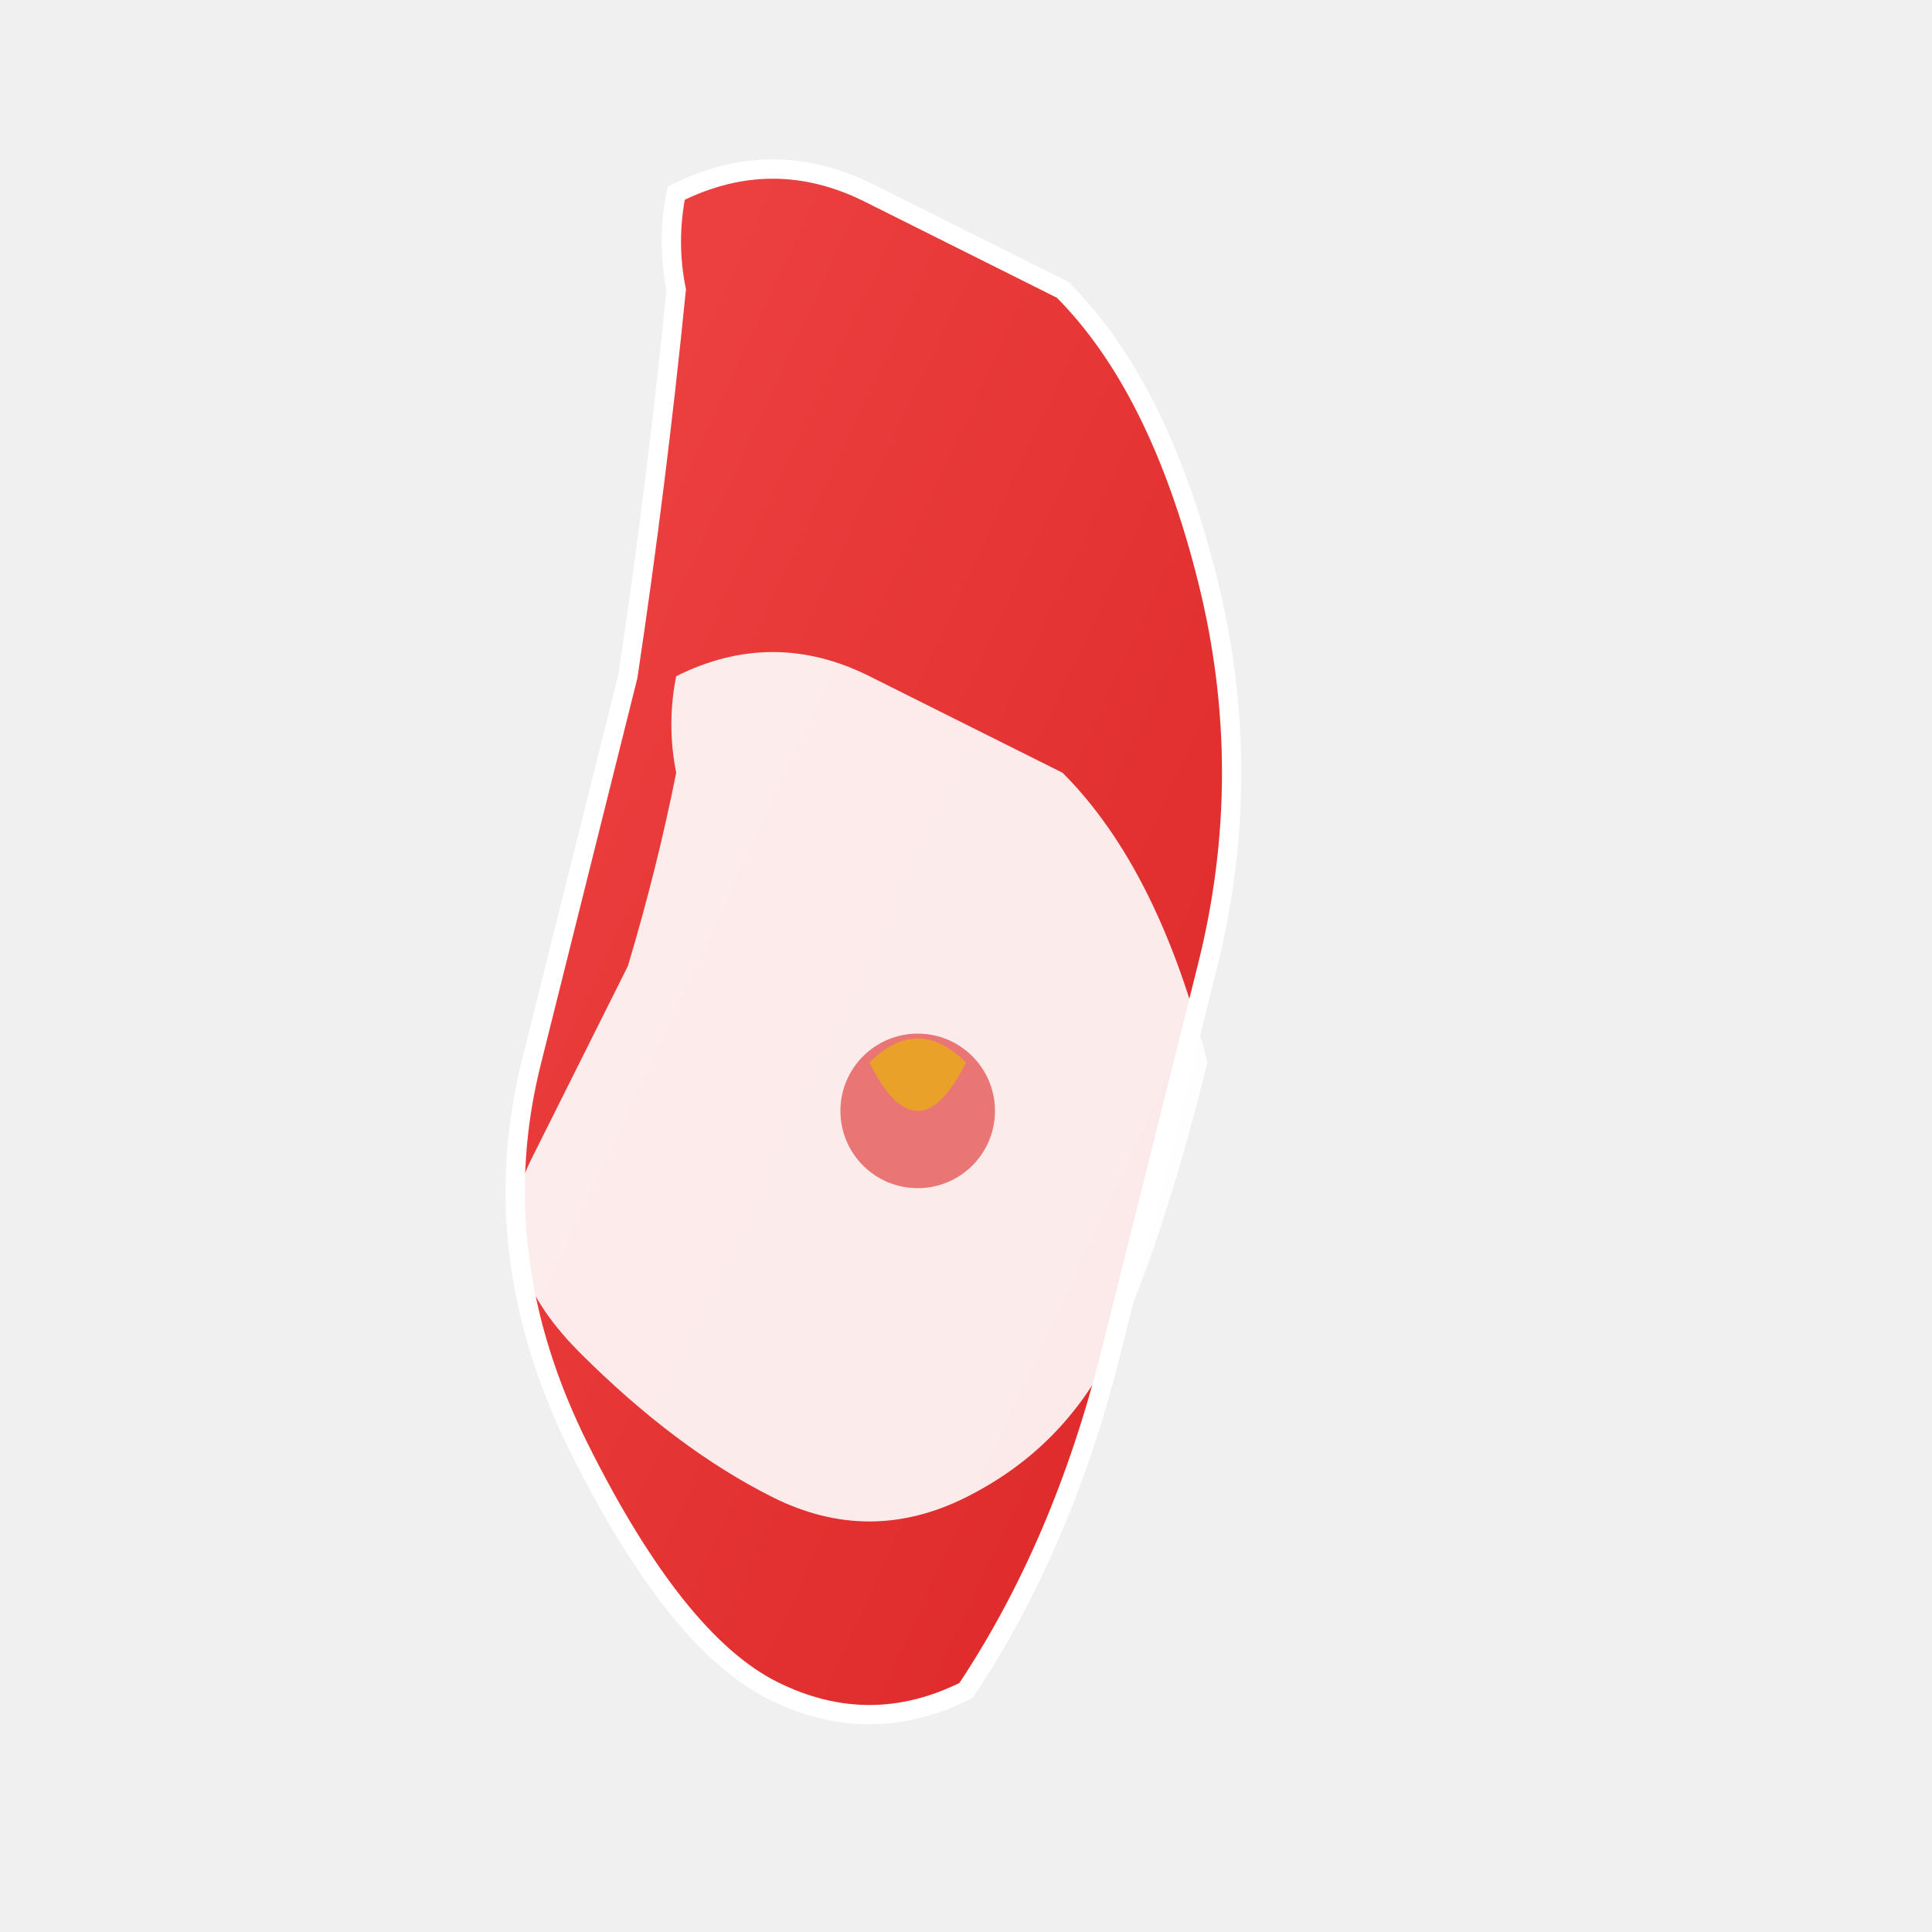
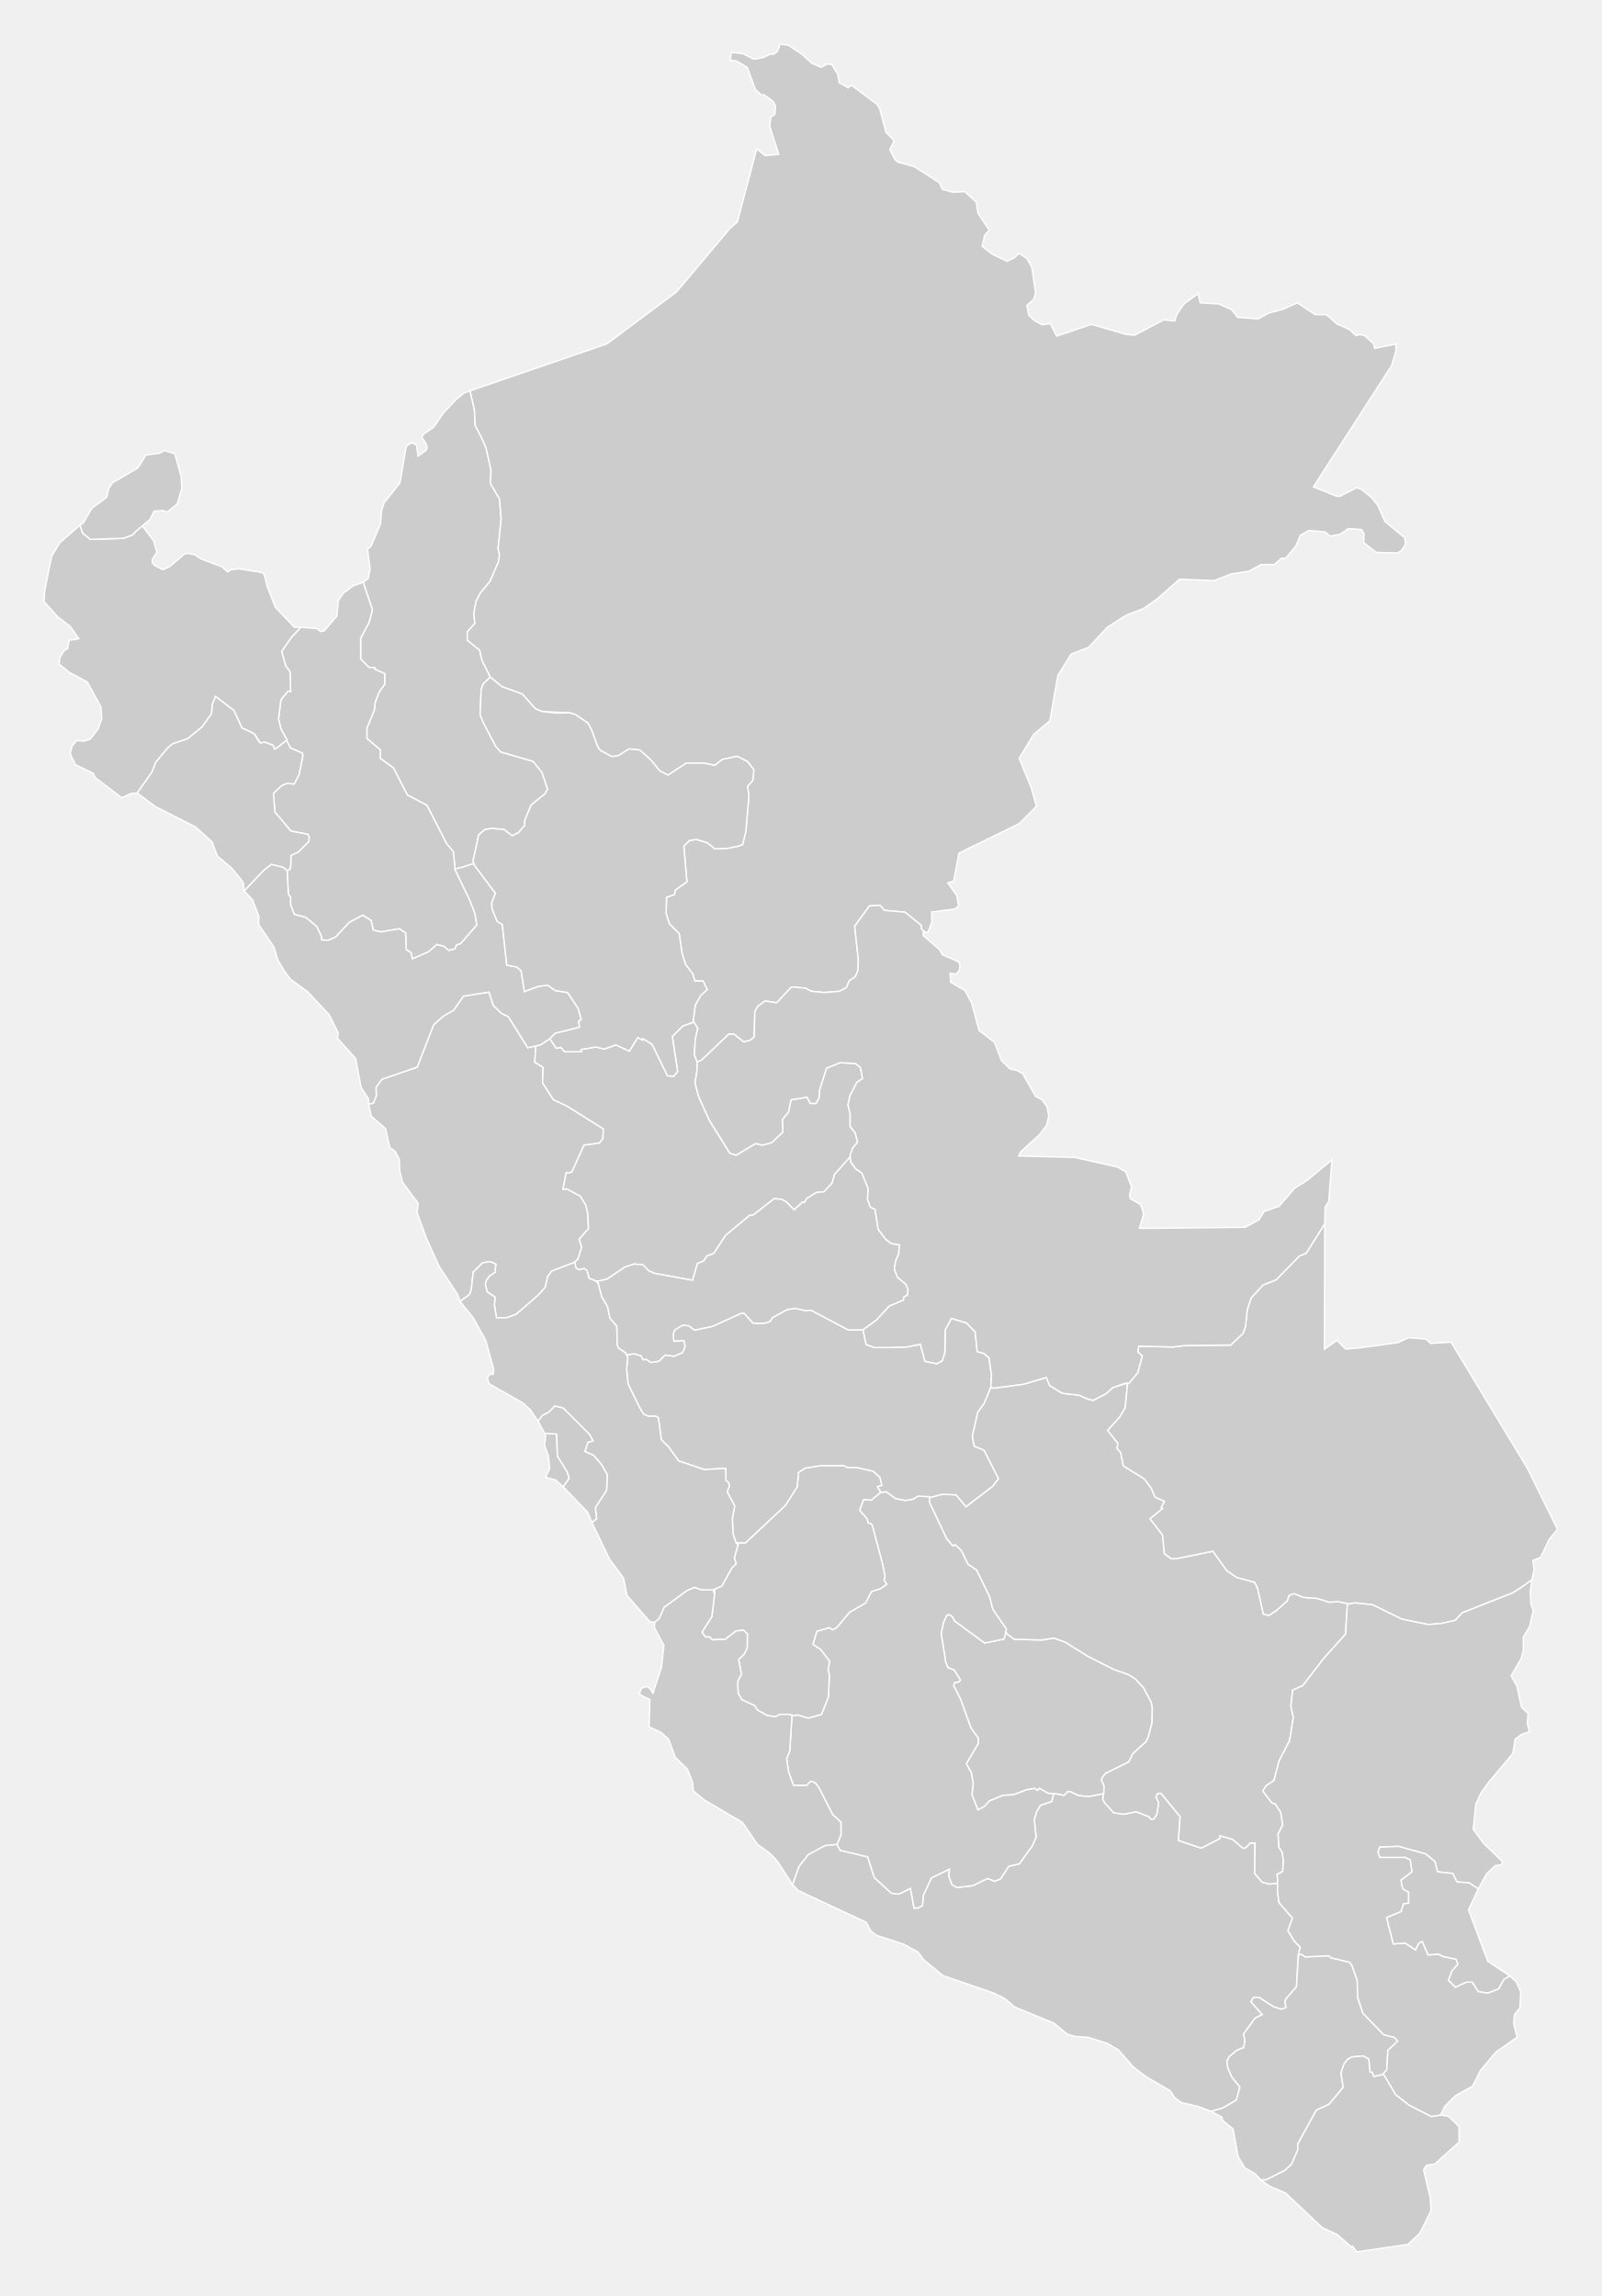
- <svg xmlns="http://www.w3.org/2000/svg" width="200" height="200" viewBox="0 0 200 200">
+ <svg xmlns="http://www.w3.org/2000/svg" xmlns:ns1="http://amcharts.com/ammap" version="1.1" viewBox="-15.84 -15.84 574.45 823.68">
  <defs>
-     <linearGradient id="peruRed" x1="0%" y1="0%" x2="100%" y2="100%">
-       <stop offset="0%" style="stop-color:#EF4444;stop-opacity:1" />
-       <stop offset="100%" style="stop-color:#DC2626;stop-opacity:1" />
-     </linearGradient>
+     <style type="text/css">
+ 			.land
+ 			{
+ 				fill: #CCCCCC;
+ 				fill-opacity: 1;
+ 				stroke:white;
+ 				stroke-opacity: 1;
+ 				stroke-width:0.5;
+ 			}
+ 		</style>
+     <ns1:ammap projection="mercator" leftLongitude="-81.39" topLatitude="-0.036" rightLongitude="-68.672" bottomLatitude="-18.389" />
  </defs>
-   <path d="M70 20 Q80 15 90 20 Q100 25 110 30 Q120 40 125 60 Q130 80 125 100 Q120 120 115 140 Q110 160 100 175 Q90 180 80 175 Q70 170 60 150 Q50 130 55 110 Q60 90 65 70 Q68 50 70 30 Q69 25 70 20 Z" fill="url(#peruRed)" stroke="#FFFFFF" stroke-width="2" />
-   <path d="M70 70 Q80 65 90 70 Q100 75 110 80 Q120 90 125 110 Q120 130 115 140 Q110 150 100 155 Q90 160 80 155 Q70 150 60 140 Q50 130 55 120 Q60 110 65 100 Q68 90 70 80 Q69 75 70 70 Z" fill="#FFFFFF" opacity="0.9" />
-   <circle cx="95" cy="115" r="8" fill="#DC2626" opacity="0.6" />
-   <path d="M90 110 Q95 105 100 110 Q95 120 90 110" fill="#EAB308" opacity="0.7" />
+   <g>
+     <path id="PE-AMA" title="Amazonas" class="land" d="M154.14,293.95L149.99,295.28L149.99,295.28L147.39,295.88L147.39,295.88L146.72,289.62L144.27,286.73L137.28,273.05L130.27,269.38L125.28,259.67L120.48,256.19L120.64,253.23L115.76,249.1L115.76,245.35L118.39,238.97L118.76,235.97L120.26,232.22L122.14,229.6L122.14,225.85L118.62,224.25L118.53,223.7L116.51,223.6L113.51,220.59L113.51,213.09L116.51,207.47L117.75,202.91L114.4,193.05L114.4,193.05L116.2,191.77L116.91,188.32L115.98,181.23L117.28,180.02L120.61,172.24L121.04,167.27L121.97,164.47L127.62,157.39L129.89,144.17L131.8,143.02L133.51,143.73L134.13,147.78L136.93,145.75L137.39,144.89L136.93,143.24L135.46,141.01L136.11,139.89L139.7,137.42L143.2,132.33L147.85,127.39L150.66,125.1L152.77,124.35L152.77,124.35L154.33,131.17L154.62,136.79L156.7,140.8L156.7,140.8L158.48,144.77L160.3,152.95L160.3,152.95L160.03,157.5L163.33,163.15L163.92,170.36L162.82,180.89L163.33,183.25L162.98,185.67L162.98,185.67L159.95,192.66L159.95,192.66L156.44,196.91L154.92,199.92L154.09,204.46L154.52,207.75L151.77,210.84L151.77,213.84L156.18,217.36L157.04,220.99L160.03,227.09L160.03,227.09L157.47,229.51L156.74,231.61L156.35,240.57L157.57,243.47L162,251.94L163.77,253.92L175.38,257.29L178.54,261.2L180.56,267.19L179.64,268.93L174.68,272.95L172.4,278.38L172.4,280.23L170.15,282.86L167.9,283.98L164.89,281.73L160.39,281.36L158.14,281.73L155.87,283.65L153.83,293.04L153.83,293.04z" />
+     <path id="PE-ANC" title="Ancash" class="land" d="M116.33,380.21L118.05,379.91L119.12,377.35L119.02,374.23L121.18,371.31L133.81,366.99L139.69,351.77L143.1,348.75L146.92,346.5L150.35,341.52L159.56,340.05L161.07,344.82L164.1,347.75L166.49,348.87L173.46,360.01L173.46,360.01L176.35,359.37L176.35,359.37L175.99,365.22L178.94,367.04L178.79,372.6L182.64,378.67L187.43,380.89L200.61,389.16L200.39,392.73L199.05,394.3L193.65,394.96L189.27,404.66L187.2,405.02L186.09,410.83L187.44,410.62L192.34,413.29L194.35,416.64L195.02,419.77L195.25,424.91L191.9,428.71L192.79,431.61L191.45,435.86L190.28,437L190.28,437L182,440.18L180.57,442.22L179.73,445.99L177.02,448.98L169.29,455.66L165.93,456.89L162.23,456.92L161.49,452.39L161.73,449.52L158.84,447.57L158.22,444.85L158.6,443.45L159.72,441.89L161.73,440.55L161.96,437.64L159.95,436.75L157.26,437.2L153.9,440.51L153.21,446.81L152.46,448.67L149.17,451.04L149.17,451.04L148.27,448.51L141.7,438.51L137.13,428.45L133.75,419.15L134.16,415.86L128.54,408.25L127.53,404.15L127.37,400.02L125.9,397.23L123.95,395.82L122.45,389.05L117.36,384.63z" />
+     <path id="PE-APU" title="Apurímac" class="land" d="M380.04,627.64L374.61,628.7L370.88,628.3L368,626.9L367.06,626.99L365.83,628.27L363.38,627.78L363.38,627.78L360.04,627.49L360.04,627.49L356.95,625.71L356.29,626.49L355.33,625.77L352.43,626.22L347.74,628L343.94,628.23L339.02,630.24L337.24,632.25L334.92,633.47L332.77,628L333.21,623.98L332.54,620.18L330.76,616.83L335,609.68L335,607.65L332.43,604.11L328.62,593.61L326.19,588.82L326.55,587.78L328.07,587.55L328.64,586.87L326.38,583.28L324.18,582.43L323.42,580.8L321.72,570.15L322.57,566.2L323.69,563.69L324.53,563.38L325.67,564.03L326.56,565.67L337.34,573.56L344.27,572.15L344.97,569.66L344.97,569.66L345.64,570.51L345.64,570.51L347.96,572.23L357.77,572.5L362.17,571.79L366.33,573.32L374.42,578.38L383.69,583.07L388.93,584.9L391.43,586.5L394.35,589.63L397.04,594.76L397.47,596.73L397.37,602.31L395.91,607.66L395.19,609.01L390.44,613.33L389.07,616.23L380.83,620.29L379.63,621.66L379.22,622.73L380.19,624.89z" />
+     <path id="PE-ARE" title="Arequipa" class="land" d="M449.87,685.44L449.18,696.92L445.55,701.08L445.04,702.11L445.41,704.34L443.81,704.97L440.91,704.08L435.77,700.73L433.76,700.73L432.86,702.29L436.92,706.9L434.38,708.11L430.26,713.74L430.67,716.38L430.26,718.71L427.77,719.72L425.01,722.02L424.23,723.67L424.62,726.23L426.05,729.34L428.88,732.87L427.66,737.5L422.83,740.37L418.55,741.63L418.55,741.63L414.21,739.92L407.82,738.43L405.53,736.73L403.95,734.25L395.39,729.28L390.85,725.86L385.22,719.49L381.23,717.19L374.54,715.05L369.6,714.7L366.95,713.87L362.14,709.93L348.07,704.15L344.69,701.22L340.73,699.22L322.41,692.92L315.44,687.2L313.43,684.45L308.08,681.55L298.58,678.47L296.54,676.95L294.82,673.75L270.53,662.42L268.41,660.27L268.41,660.27L270.74,653.7L274.09,649.45L280.05,646.25L284.4,645.81L284.4,645.81L285.48,647.92L295.38,650.32L297.76,657.73L303.89,663.32L306.54,663.66L310.72,661.6L312.03,668.66L313.48,668.63L315.03,667.75L315.34,664.09L318.24,657.83L324.72,654.7L324.5,657.16L325.62,660.29L327.42,661.3L333.17,660.61L338.36,658.04L341.02,659.07L343.04,658.17L345.95,653.7L349.75,652.8L354.44,646.32L355.78,643.2L355.11,636.94L356,634.04L357.34,631.8L361.37,630.46L362.06,627.67L362.06,627.67L363.38,627.78L363.38,627.78L365.83,628.27L367.06,626.99L368,626.9L370.88,628.3L374.61,628.7L380.04,627.64L380.04,627.64L379.71,629.54L380.27,630.77L383.58,634.44L387.2,635.01L391.76,634.11L396.14,635.84L396.89,636.75L398.01,636.7L399.08,635.05L399.75,630.85L398.74,628.88L399.38,627.56L400.57,627.49L407.45,635.86L406.84,644.42L415.03,647.15L421.66,643.72L421.74,642.73L426.2,643.97L430.03,647.23L430.94,647.04L432.59,645.34L434.32,645.33L434.2,656.27L436.88,659.4L439.57,660.07L442.42,659.71L442.42,659.71L442.36,662.17L442.36,662.17L442.88,666.64L447.75,672.27L446.13,676.75L448.38,680.5L450.53,682.74z" />
+     <path id="PE-AYA" title="Ayacucho" class="land" d="M362.06,627.67L361.37,630.46L357.34,631.8L356,634.04L355.11,636.94L355.78,643.2L354.44,646.32L349.75,652.8L345.95,653.7L343.04,658.17L341.02,659.07L338.36,658.04L333.17,660.61L327.42,661.3L325.62,660.29L324.5,657.16L324.72,654.7L318.24,657.83L315.34,664.09L315.03,667.75L313.48,668.63L312.03,668.66L310.72,661.6L306.54,663.66L303.89,663.32L297.76,657.73L295.38,650.32L285.48,647.92L284.4,645.81L284.4,645.81L285.79,642.36L285.78,637.86L282.83,635.15L277.92,625.55L276.58,623.76L274.95,623.18L273.44,624.72L268.75,624.65L266.97,619.74L266.3,615.04L267.41,612.36L268.24,599.5L268.24,599.5L268.54,599.6L268.54,599.6L270.32,599.4L274.12,600.52L278.81,599.18L281.27,592.92L281.63,585.13L281.16,583.21L281.69,580.12L278.49,575.92L275.74,574.11L277.13,569.37L281.56,568.06L282.79,568.82L284.17,568.13L288.86,562.54L294.67,559.19L296.68,555.17L300.04,554.05L302.17,552.52L301.24,550.96L301.58,549.71L300.71,545.33L297.08,531.57L296.51,530.74L295.59,530.61L295.12,529.02L292.46,525.98L293.9,522.08L296.68,522.32L300.08,519.5L300.08,519.5L300.09,519.52L300.09,519.52L302.05,519.31L305.4,521.76L308.97,522.43L311.65,521.99L313.44,520.87L317.69,521.09L317.69,521.09L317.56,523.09L317.56,523.09L323.76,536.21L325.99,538.76L326.71,538.24L329.03,540.42L331.32,545.26L334.44,547.35L339.13,556.95L340.25,561.42L345.17,568.57L344.94,569.63L344.94,569.63L344.97,569.66L344.97,569.66L344.27,572.15L337.34,573.56L326.56,565.67L325.67,564.03L324.53,563.38L323.69,563.69L322.57,566.2L321.72,570.15L323.42,580.8L324.18,582.43L326.38,583.28L328.64,586.87L328.07,587.55L326.55,587.78L326.19,588.82L328.62,593.61L332.43,604.11L335,607.65L335,609.68L330.76,616.83L332.54,620.18L333.21,623.98L332.77,628L334.92,633.47L337.24,632.25L339.02,630.24L343.94,628.23L347.74,628L352.43,626.22L355.33,625.77L356.29,626.49L356.95,625.71L360.04,627.49L360.04,627.49z" />
+     <path id="PE-CAJ" title="Cajamarca" class="land" d="M114.4,193.05L117.75,202.91L116.51,207.47L113.51,213.09L113.51,220.59L116.51,223.6L118.53,223.7L118.62,224.25L122.14,225.85L122.14,229.6L120.26,232.22L118.76,235.97L118.39,238.97L115.76,245.35L115.76,249.1L120.64,253.23L120.48,256.19L125.28,259.67L130.27,269.38L137.28,273.05L144.27,286.73L146.72,289.62L147.39,295.88L147.39,295.88L147.27,295.9L147.27,295.9L152.75,307.27L154.54,311.96L155.21,315.99L149.4,322.69L147.91,323.19L147.29,324.61L145.12,325.14L143.52,323.74L140.89,322.99L137.89,325.61L132.08,328.14L131.58,325.91L129.85,324.83L129.64,318.86L127.39,317.36L120.64,318.49L118.01,317.74L117.26,314.36L114.26,312.49L109.38,315.11L104.51,320.36L101.88,321.49L99.5,321.34L99.43,320.04L97.72,316.52L93.85,313.28L89.71,312.2L88.38,308.74L88.38,306.11L87.57,304.96L87.14,296.44L87.14,296.44L88.08,296.09L88.44,294.68L88.52,291.04L91.27,289.72L94.86,286.09L95.07,284.45L94.56,283.48L88.48,282.28L82.74,275.45L82.24,268.79L85.05,266.07L87.01,265.21L89.7,265.39L91.39,262.11L92.82,255.11L92.46,254.31L88.34,252.48L86.91,249.72L86.91,249.72L87.09,249.58L87.09,249.58L84.9,245.63L84.05,242.03L84.9,235.21L87.47,232.07L88.4,232.2L88.16,225.15L86.64,223.05L85.17,217.86L88.69,212.78L92.08,209.17L92.08,209.17L97.7,209.65L99.28,210.73L100.42,210.52L105.03,205.11L105.47,199.69L107.27,196.98L110.91,194.29z" />
+     <path id="PE-CAL" title="El Callao" class="land" d="M179.43,498.31L183.85,498.64L184.08,506.46L187.65,512.27L188.32,514.5L186.16,517.57L186.16,517.57L183.52,515.12L179.85,514.13L181.33,511.06L180.83,506.44L179.42,502.48L179.89,499.62z" />
+     <path id="PE-CUS" title="Cusco" class="land" d="M360.67,481.22L365.19,483.99L371.13,484.66L374.13,485.97L374.13,485.97L376.25,486.53L380.92,484.09L380.92,484.09L383.29,481.94L388.62,480.35L388.62,480.35L387.73,489.25L385.72,492.61L381.47,497.3L385.17,501.98L384.79,503.73L386.17,505.34L387.06,510.03L394.66,514.73L397.11,518.08L398.46,521.21L401.81,522.77L400.68,525.03L401.19,525.29L396.67,529.02L401.14,534.83L401.81,541.54L404.26,543.32L406.05,543.32L419.23,540.64L424.15,547.57L427.72,550.03L434.2,551.81L435.2,553.84L437.33,563.21L439.34,563.66L442.02,561.87L445.92,558.38L446.49,556.51L448.28,555.84L451.63,557.18L456.77,557.62L461.02,558.96L464.02,558.72L467.49,559.41L467.49,559.41L467.05,565.67L467.05,565.67L466.82,570.36L459,579.07L451.41,588.9L447.83,590.47L447.16,596.28L448.06,600.3L446.72,608.57L442.92,615.94L441.13,622.86L438.23,624.88L437.11,626.66L440.41,630.99L441.54,631.28L443.52,634.24L444.26,638.81L442.58,642.08L442.89,646.84L444.07,648.7L444.49,651.87L444.23,655.53L442.22,656.62L442.44,658.6L442.44,658.6L442.42,659.71L442.42,659.71L439.57,660.07L436.88,659.4L434.2,656.27L434.32,645.33L432.59,645.34L430.94,647.04L430.03,647.23L426.2,643.97L421.74,642.73L421.66,643.72L415.03,647.15L406.84,644.42L407.45,635.86L400.57,627.49L399.38,627.56L398.74,628.88L399.75,630.85L399.08,635.05L398.01,636.7L396.89,636.75L396.14,635.84L391.76,634.11L387.2,635.01L383.58,634.44L380.27,630.77L379.71,629.54L380.04,627.64L380.04,627.64L380.19,624.89L379.22,622.73L379.63,621.66L380.83,620.29L389.07,616.23L390.44,613.33L395.19,609.01L395.91,607.66L397.37,602.31L397.47,596.73L397.04,594.76L394.35,589.63L391.43,586.5L388.93,584.9L383.69,583.07L374.42,578.38L366.33,573.32L362.17,571.79L357.77,572.5L347.96,572.23L345.64,570.51L345.64,570.51L344.94,569.63L344.94,569.63L345.17,568.57L340.25,561.42L339.13,556.95L334.44,547.35L331.32,545.26L329.03,540.42L326.71,538.24L325.99,538.76L323.76,536.21L317.56,523.09L317.56,523.09L317.67,521.4L317.67,521.4L322.15,520.2L327.07,520.42L330.64,524.67L340.25,517.29L342.26,514.61L337.08,504.44L333.55,503L332.88,499.42L334.82,490.8L337.09,487.68L339.52,481.79L339.52,481.79L340.44,482.16L351.28,480.74L359.45,478.32L359.45,478.32z" />
+     <path id="PE-HUC" title="Huánuco" class="land" d="M190.28,437L191.45,435.86L192.79,431.61L191.9,428.71L195.25,424.91L195.02,419.77L194.35,416.64L192.34,413.29L187.44,410.62L186.09,410.83L187.2,405.02L189.27,404.66L193.65,394.96L199.05,394.3L200.39,392.73L200.61,389.16L187.43,380.89L182.64,378.67L178.79,372.6L178.94,367.04L175.99,365.22L176.35,359.37L176.35,359.37L178.02,359L178.02,359L181.4,356.75L181.4,356.75L183.65,360.22L185.42,359.93L186.62,361.45L192.7,361.45L192.5,360.68L197.9,359.75L200.9,360.5L205.03,359L209.9,361.25L212.9,356.37L214.67,357.26L214.75,356.75L218.06,358.81L223.56,370.06L225.72,370.32L227.21,368.57L225.28,356L229.03,352.24L233.05,350.8L233.05,350.8L234.52,353.1L234.52,353.1L234.38,353.29L234.38,353.29L233.55,356.95L233.55,356.95L233.23,362.57L233.23,362.57L234.26,365.14L234.12,368.6L234.12,368.6L233.45,372.65L234.76,377.55L238.69,386.23L245.97,397.87L248.2,398.57L255.17,394.39L257.58,394.97L260.94,394.07L264.96,390.28L264.73,385.81L266.97,383.13L267.85,378.72L273.67,377.76L274.79,380L276.8,380L277.92,377.99L278.14,375.08L280.62,367.34L285.47,365.4L290.93,365.66L292.77,367.1L293.56,371.1L291.52,372.43L289.01,377.31L288.33,380.54L289.09,383.8L289.09,388.26L290.87,390.5L291.77,393.85L291.77,393.85L289.98,396.08L289.14,399.16L289.14,399.16L283.5,405.47L282.61,408.6L279.7,411.72L277.02,411.95L273.45,414.18L272.8,415.47L272.04,415.4L268.98,418.2L266,415.19L264.51,414.41L261.83,414.18L254.37,420.01L252.97,420.2L244.4,427.37L240.16,433.84L237.7,434.74L236.58,436.53L234.35,437.42L232.56,443.45L218.93,440.99L216.92,440.1L214.69,437.87L211.56,437.64L208.21,438.76L201.95,443L198.14,443.9L198.14,443.9L198.03,443.77L198.03,443.77L195.48,442.76L194.65,439.91L193.7,439.25L191.83,439.68L190.74,439.02z" />
+     <path id="PE-HUV" title="Huancavelica" class="land" d="M300.08,519.5L296.68,522.32L293.9,522.08L292.46,525.98L295.12,529.02L295.59,530.61L296.51,530.74L297.08,531.57L300.71,545.33L301.58,549.71L301.24,550.96L302.17,552.52L300.04,554.05L296.68,555.17L294.67,559.19L288.86,562.54L284.17,568.13L282.79,568.82L281.56,568.06L277.13,569.37L275.74,574.11L278.49,575.92L281.69,580.12L281.16,583.21L281.63,585.13L281.27,592.92L278.81,599.18L274.12,600.52L270.32,599.4L268.54,599.6L268.54,599.6L267.19,599.18L267.19,599.18L264.06,599.18L262.33,599.99L259.37,599.63L255.8,597.62L254.83,596.03L250.23,593.96L248.93,591.63L248.72,587.39L250.09,584.77L249.06,579.54L251.03,577.57L252.16,575.36L252.22,570.36L250.88,569.02L248.2,569.24L244.33,572.23L239.59,572.44L238.64,571.4L237.25,571.48L235.91,569.69L239.49,564.1L240.51,555.58L240.51,555.58L240.52,555.58L240.52,555.58L240.38,554.27L243.06,553.16L246.64,546.68L248.2,545.11L247.53,543.1L248.89,538.25L248.21,537.79L248.21,537.79L248.15,537.63L248.15,537.63L251.55,537.63L265.85,524.22L270.1,517.52L270.54,512.38L273,510.82L278.72,509.93L286.85,509.92L287.98,510.59L291.32,510.59L297.35,511.93L299.81,514.17L300.48,517.07L298.91,517.5L298.91,517.5z" />
+     <path id="PE-ICA" title="Ica" class="land" d="M219,566.13L220.56,564.77L222.35,560.75L230.62,554.72L233.3,553.6L235.75,554.5L240,554.5L240.32,555.61L240.32,555.61L240.51,555.58L240.51,555.58L239.49,564.1L235.91,569.69L237.25,571.48L238.64,571.4L239.59,572.44L244.33,572.23L248.2,569.24L250.88,569.02L252.22,570.36L252.16,575.36L251.03,577.57L249.06,579.54L250.09,584.77L248.72,587.39L248.93,591.63L250.23,593.96L254.83,596.03L255.8,597.62L259.37,599.63L262.33,599.99L264.06,599.18L267.19,599.18L267.19,599.18L268.24,599.5L268.24,599.5L267.41,612.36L266.3,615.04L266.97,619.74L268.75,624.65L273.44,624.72L274.95,623.18L276.58,623.76L277.92,625.55L282.83,635.15L285.78,637.86L285.79,642.36L284.4,645.81L284.4,645.81L280.05,646.25L274.09,649.45L270.74,653.7L268.41,660.27L268.41,660.27L262.89,651.73L260.11,648.85L255.84,645.82L250.47,637.96L236.88,629.95L232.86,626.66L232.51,623.31L230.66,618.78L226.35,614.6L224.04,608.19L221.34,605.73L216.99,603.65L217.25,593.87L213.49,592.06L214.17,589.85L215.98,589.18L217.13,589.76L218.37,591.57L221.42,582.31L222.29,574.45L218.89,568.16z" />
+     <path id="PE-JUN" title="Junín" class="land" d="M208.91,470.21L211.56,469.82L214.02,470.49L214.84,471.93L215.95,471.77L217.59,472.94L220.49,472.5L222.73,470.26L225.86,470.71L228.98,469.37L229.88,467.13L229.43,465.12L225.86,465.35L225.6,462.95L226.08,461.33L228.98,459.54L231.22,459.76L233.23,461.33L239.71,459.99L249.99,455.29L251.1,455.29L254.23,458.81L258.26,458.88L260.39,458.21L261.16,456.86L266.52,453.95L269.43,453.51L272.92,454.32L275.01,454.18L288.45,461.29L293.7,461.22L293.7,461.22L294.81,466.51L297.8,467.58L302.27,467.58L309.21,467.39L314.3,466.42L315.9,472.5L320.14,473.39L322.15,472.27L323.05,469.37L323.18,461.22L325.4,457.11L330.87,458.77L330.87,458.77L333.94,462.01L333.94,462.01L334.67,469.03L337.06,469.7L338.91,471.27L339.81,477.75L339.52,481.79L339.52,481.79L337.09,487.68L334.82,490.8L332.88,499.42L333.55,503L337.08,504.44L342.26,514.61L340.25,517.29L330.64,524.67L327.07,520.42L322.15,520.2L317.67,521.4L317.67,521.4L317.69,521.09L317.69,521.09L313.44,520.87L311.65,521.99L308.97,522.43L305.4,521.76L302.05,519.31L300.09,519.52L300.09,519.52L298.91,517.5L298.91,517.5L300.48,517.07L299.81,514.17L297.35,511.93L291.32,510.59L287.98,510.59L286.85,509.92L278.72,509.93L273,510.82L270.54,512.38L270.1,517.52L265.85,524.22L251.55,537.63L248.15,537.63L248.15,537.63L247.83,536.67L247.83,536.67L247.06,534.39L246.84,528.8L247.68,524.41L244.97,519.35L245.77,517.3L245.44,516L244.53,515.28L244.4,510.93L236.69,511.35L227.6,508.27L223.92,503.17L221.34,500.64L220.32,492.85L219.33,492.18L216.86,492.28L214.98,491.49L213.54,489.05L209.43,480.69L208.9,475.37L209.3,471.15L209.3,471.15z" />
+     <path id="PE-LAL" title="La Libertad" class="land" d="M154.36,294.58L161.87,304.63L160.51,308.06L160.69,310.3L162.5,314.7L164.33,315.81L165.93,330.4L169.51,331.07L171.07,332.41L172.25,339.87L177.27,337.99L180.65,337.62L183.27,339.49L187.77,340.24L191.52,345.87L192.65,349.99L191.73,350.46L192.01,352.69L183.27,354.87L181.4,356.75L181.4,356.75L178.02,359L178.02,359L173.46,360.01L173.46,360.01L166.49,348.87L164.1,347.75L161.07,344.82L159.56,340.05L150.35,341.52L146.92,346.5L143.1,348.75L139.69,351.77L133.81,366.99L121.18,371.31L119.02,374.23L119.12,377.35L118.05,379.91L116.33,380.21L116.33,380.21L116.37,378.41L113.67,374.26L111.72,363.89L105.16,356.63L105.46,354.69L102.21,348.17L94.44,339.88L88.39,335.49L86.08,332.46L83.7,328.34L82.51,324.08L76.91,315.76L77.05,313.05L74.76,307L71.72,303.75L71.72,303.75L78.82,296.27L81.52,294.22L85.73,295.27L87.14,296.44L87.14,296.44L87.57,304.96L88.38,306.11L88.38,308.74L89.71,312.2L93.85,313.28L97.72,316.52L99.43,320.04L99.5,321.34L101.88,321.49L104.51,320.36L109.38,315.11L114.26,312.49L117.26,314.36L118.01,317.74L120.64,318.49L127.39,317.36L129.64,318.86L129.85,324.83L131.58,325.91L132.08,328.14L137.89,325.61L140.89,322.99L143.52,323.74L145.12,325.14L147.29,324.61L147.91,323.19L149.4,322.69L155.21,315.99L154.54,311.96L152.75,307.27L147.27,295.9L147.27,295.9L149.99,295.28L149.99,295.28L154.14,293.95L154.14,293.95z" />
+     <path id="PE-LAM" title="Lambayeque" class="land" d="M76.39,249.26L77.58,250.67L77.58,250.67L79.03,250.33L79.03,250.33L82.09,251.49L82.73,252.85L82.73,252.85L83.64,252.31L83.64,252.31L86.91,249.72L86.91,249.72L88.34,252.48L92.46,254.31L92.82,255.11L91.39,262.11L89.7,265.39L87.01,265.21L85.05,266.07L82.24,268.79L82.74,275.45L88.48,282.28L94.56,283.48L95.07,284.45L94.86,286.09L91.27,289.72L88.52,291.04L88.44,294.68L88.08,296.09L87.14,296.44L87.14,296.44L85.73,295.27L81.52,294.22L78.82,296.27L71.72,303.75L71.72,303.75L71.46,300.98L70.79,299.89L67.07,295.4L62.18,291.32L60.15,286.11L54.33,280.85L39.98,273.56L33.33,268.64L33.33,268.64L38.59,261.18L40.05,257.52L44.27,252.44L46.01,250.98L51.39,249.15L56.51,245.02L59.99,240.21L60.28,236.82L61.47,233.94L68.08,239.02L70.97,245.28L72.72,246.06L72.72,246.06L75.36,247.38z" />
+     <path id="PE-LIM" title="Lima" class="land" d="M209.3,471.15L208.9,475.37L209.43,480.69L213.54,489.05L214.98,491.49L216.86,492.28L219.33,492.18L220.32,492.85L221.34,500.64L223.92,503.17L227.6,508.27L236.69,511.35L244.4,510.93L244.53,515.28L245.44,516L245.77,517.3L244.97,519.35L247.68,524.41L246.84,528.8L247.06,534.39L247.83,536.67L247.83,536.67L248.21,537.79L248.21,537.79L248.89,538.25L247.53,543.1L248.2,545.11L246.64,546.68L243.06,553.16L240.38,554.27L240.52,555.58L240.52,555.58L240.32,555.61L240.32,555.61L240,554.5L235.75,554.5L233.3,553.6L230.62,554.72L222.35,560.75L220.56,564.77L219,566.13L219,566.13L217.28,565.97L209.03,556.51L207.84,550.31L202.84,543.6L196.45,530.3L196.45,530.3L198.15,529.02L197.7,525L201.73,518.75L201.95,513.16L199.94,509.59L197.03,506.24L193.91,504.89L195.02,501.54L196.81,501.1L195.69,498.86L186.09,489.25L183.18,488.58L180.95,490.82L178.71,491.94L177.16,494.04L177.16,494.04L174.35,489.87L171.37,487.27L159.71,480.65L158.95,478.69L159.65,477.26L161.06,477.12L161.28,475.57L158.35,464.93L153.92,456.98L149.17,451.04L149.17,451.04L152.46,448.67L153.21,446.81L153.9,440.51L157.26,437.2L159.95,436.75L161.96,437.64L161.73,440.55L159.72,441.89L158.6,443.45L158.22,444.85L158.84,447.57L161.73,449.52L161.49,452.39L162.23,456.92L165.93,456.89L169.29,455.66L177.02,448.98L179.73,445.99L180.57,442.22L182,440.18L190.28,437L190.28,437L190.74,439.02L191.83,439.68L193.7,439.25L194.65,439.91L195.48,442.76L198.03,443.77L198.03,443.77L198.77,444.61L198.77,444.61L200.02,449.38L202.09,452.95L202.96,457.06L205.4,459.88L205.56,466.55L206.08,467.79L208.61,469.5L208.61,469.5z" />
+     <path id="PE-LMA" title="Municipalidad Metropolitana de Lima" class="land" d="M196.45,530.3L194.97,526.69L186.16,517.57L186.16,517.57L188.32,514.5L187.65,512.27L184.08,506.46L183.85,498.64L179.43,498.31L179.43,498.31L177.16,494.04L177.16,494.04L178.71,491.94L180.95,490.82L183.18,488.58L186.09,489.25L195.69,498.86L196.81,501.1L195.02,501.54L193.91,504.89L197.03,506.24L199.94,509.59L201.95,513.16L201.73,518.75L197.7,525L198.15,529.02z" />
+     <path id="PE-LOR" title="Loreto" class="land" d="M266.88,0.36L271.81,3.65L275.37,6.87L278.69,8.29L280.73,7.16L282.44,7.25L284.63,10.72L285.16,13.77L288.4,15.67L289.48,14.7L298.6,21.47L299.61,22.93L301.92,31.58L304.84,34.63L303.34,37.88L305.14,41.39L306.22,42.32L312.09,43.93L321.05,49.69L322.2,52.08L325.99,53.13L330.2,52.9L334.38,56.75L334.93,60.69L339.01,66.73L337.31,68.6L336.44,72.58L340.33,75.48L345.42,77.89L347.9,76.7L349.69,75.04L352.43,76.86L354.24,80.01L355.62,89.43L354.78,91.75L352.48,93.7L353.18,97.21L354.95,99.01L357.97,100.68L360.89,100.23L363.14,104.74L375.6,100.53L388,104.11L391.08,104.43L401.55,98.93L405.49,99.29L406.28,96.85L408.96,93.05L413.88,89.53L414.69,92.8L421.27,93.21L425.88,95.19L428.04,97.98L435.45,98.55L439.16,96.49L444.48,95.07L449.49,92.82L455.96,97.06L459.92,97.06L463.76,100.41L468.07,102.33L470.63,104.6L471.83,104.15L473.55,104.53L476.82,107.46L477.24,109.12L484.84,107.6L484.84,110L483.28,115.32L455.25,158.82L463.62,162.2L464.78,162.2L470.7,159.16L472.37,159.64L476.15,162.71L478.4,165.52L480.91,171.25L488.01,177.08L488.28,179.34L487.03,181.46L485.44,182.55L477.72,182.32L473.29,178.81L473.37,175.58L472.49,174.12L467.83,173.79L464.82,175.82L461.22,176.49L459.45,175L453.61,174.46L450.63,176.13L448.91,180.09L445.34,184.43L443.77,184.42L441.23,186.68L436.44,186.68L432.13,189.07L425.89,190.03L419.67,192.43L407.2,191.95L399.06,199.14L394.26,202.49L388.03,204.89L381.32,209.2L374.62,216.39L368.38,218.79L363.59,226.46L360.72,242.75L354.97,247.54L349.69,256.17L354.01,266.71L355.92,273.42L349.69,279.65L328.13,290.2L326.21,300.26L324.12,300.86L327.37,305.52L327.97,309.21L326.59,310.27L318.35,311.34L318.38,314.93L317.02,318.54L315.96,318.6L315.96,318.6L314.64,317.46L314.56,316.1L308.75,311.41L301.38,310.74L299.81,308.95L296.01,309.17L290.72,316.42L292.03,328.6L291.88,332.37L290.9,334.59L288.81,335.95L287.75,338.44L285.29,339.78L279.7,340.23L275.23,339.78L273,338.66L268.08,338.22L262.75,343.9L258.56,343.26L255.89,345.27L254.9,347.15L254.68,356.23L253.2,357.38L250.91,357.95L247.42,355.18L245.56,355.18L235.78,364.48L235.78,364.48L234.21,365.16L233.23,362.57L233.23,362.57L233.55,356.95L233.55,356.95L234.38,353.29L234.38,353.29L234.52,353.1L234.52,353.1L232.78,350.37L232.78,350.37L233.53,344.74L235.41,341.37L237.81,339.14L236.32,336.12L233.37,336.12L232.64,333.56L230,330.1L228.77,326.03L227.76,319.11L224.3,315.65L223.07,311.98L223.23,306.04L226.03,305.11L226.39,303.44L230.53,300.48L229.41,287.73L231.47,285.66L234.02,285.31L237.7,286.43L239.97,288.11L239.97,288.11L240.42,288.68L245.16,288.48L248.91,287.73L248.91,287.73L250.52,287.09L251.67,282.48L252.77,269.64L252.29,266.28L254.16,264.1L254.54,260.35L252.29,257.35L248.54,255.48L248.54,255.48L243.28,256.6L240.49,258.73L240.49,258.73L236.63,257.92L230.32,257.93L223.78,262.23L220.78,260.73L217.78,256.98L213.65,253.23L209.8,252.84L205.95,255.24L203.57,255.6L199.34,253.24L198.49,251.97L198.49,251.97L196.31,245.95L196.31,245.95L195.66,244.76L195.66,244.76L194.97,243.53L190.63,240.55L188.48,239.87L188.48,239.87L178.63,239.42L178.63,239.42L178.63,239.42L178.63,239.42L176.26,238.49L171.48,233.14L164.22,230.51L160.03,227.09L160.03,227.09L157.04,220.99L156.18,217.36L151.77,213.84L151.77,210.84L154.52,207.75L154.09,204.46L154.92,199.92L156.44,196.91L159.95,192.66L159.95,192.66L162.98,185.67L162.98,185.67L163.33,183.25L162.82,180.89L163.92,170.36L163.33,163.15L160.03,157.5L160.3,152.95L160.3,152.95L158.48,144.77L156.7,140.8L156.7,140.8L154.62,136.79L154.33,131.17L152.77,124.35L152.77,124.35L201.84,107.53L226.88,88.82L245.95,66.13L248.65,63.74L255.56,37.56L258.62,39.98L263.47,39.54L260.23,29.41L260.63,26.26L262.1,25.13L262.3,22.22L261.52,20.61L258.22,18.14L257.19,18.22L255.08,16.23L252.19,8.29L248.35,6.07L246.07,5.73L246.44,2.95L250.57,3.39L254.59,5.4L257.8,4.85L260.53,3.51L261.67,3.63L263.08,2.51L263.98,0z" />
+     <path id="PE-MDD" title="Madre de Dios" class="land" d="M459.18,466.71L459.21,468.17L463.69,465L466.87,468.12L471.42,467.74L485.6,465.83L489.32,464.06L495.54,464.52L497.35,466.12L504.62,465.64L532.04,510.98L542.77,532.81L539.79,536.44L536.72,542.89L533.99,543.95L534.38,547.4L533.57,550.93L529.98,553.52L529.98,553.52L526.7,555.61L508.61,562.76L506.15,565.44L501.23,566.56L496.45,566.97L486.93,565L476.43,559.86L470.18,559.19L467.47,559.69L467.47,559.69L467.49,559.41L467.49,559.41L464.02,558.72L461.02,558.96L456.77,557.62L451.63,557.18L448.28,555.84L446.49,556.51L445.92,558.38L442.02,561.87L439.34,563.66L437.33,563.21L435.2,553.84L434.2,551.81L427.72,550.03L424.15,547.57L419.23,540.64L406.05,543.32L404.26,543.32L401.81,541.54L401.14,534.83L396.67,529.02L401.19,525.29L400.68,525.03L401.81,522.77L398.46,521.21L397.11,518.08L394.66,514.73L387.06,510.03L386.17,505.34L384.79,503.73L385.17,501.98L381.47,497.3L385.72,492.61L387.73,489.25L388.62,480.35L388.62,480.35L389.08,480.42L389.08,480.42L392.21,476.66L393.23,473L393.84,470.56L392.21,469.13L392.62,467.09L404.88,467.38L409.33,466.85L425.59,466.69L430.07,462.41L430.89,459.97L431.5,454.07L432.92,449.79L437.2,445.11L441.88,443.28L450.23,434.74L452.67,433.71L459.32,423.15L459.32,423.15z" />
+     <path id="PE-MOQ" title="Moquegua" class="land" d="M449.87,685.44L451.04,685.28L452.3,686.19L460.79,685.76L461.51,686.48L468.23,688.12L469.06,689.21L470.97,694.64L471.11,700.72L473.02,706.42L480.51,714.11L484.3,715.08L485.48,716.37L481.95,719.76L481.57,726.65L480.31,728.16L480.31,728.16L480.44,728.36L480.44,728.36L476.88,729.1L476.28,727.62L475.54,727.47L475.09,722.85L473.08,721.73L468.97,722.1L467.6,722.87L466.18,724.67L465.14,727.91L465.94,732.99L460.84,739.1L456.29,741.16L449.62,753.38L449.62,755.47L447.39,760.61L444.93,762.84L438.23,766.19L436.35,766.19L436.35,766.19L434.49,764.09L430.6,761.84L428.25,757.84L426.43,747.95L422.74,744.9L422.38,743.63L418.55,741.63L418.55,741.63L422.83,740.37L427.66,737.5L428.88,732.87L426.05,729.34L424.62,726.23L424.23,723.67L425.01,722.02L427.77,719.72L430.26,718.71L430.67,716.38L430.26,713.74L434.38,708.11L436.92,706.9L432.86,702.29L433.76,700.73L435.77,700.73L440.91,704.08L443.81,704.97L445.41,704.34L445.04,702.11L445.55,701.08L449.18,696.92z" />
+     <path id="PE-PAS" title="Pasco" class="land" d="M293.7,461.22L288.45,461.29L275.01,454.18L272.92,454.32L269.43,453.51L266.52,453.95L261.16,456.86L260.39,458.21L258.26,458.88L254.23,458.81L251.1,455.29L249.99,455.29L239.71,459.99L233.23,461.33L231.22,459.76L228.98,459.54L226.08,461.33L225.6,462.95L225.86,465.35L229.43,465.12L229.88,467.13L228.98,469.37L225.86,470.71L222.73,470.26L220.49,472.5L217.59,472.94L215.95,471.77L214.84,471.93L214.02,470.49L211.56,469.82L208.91,470.21L208.91,470.21L208.61,469.5L208.61,469.5L206.08,467.79L205.56,466.55L205.4,459.88L202.96,457.06L202.09,452.95L200.02,449.38L198.77,444.61L198.77,444.61L198.14,443.9L198.14,443.9L201.95,443L208.21,438.76L211.56,437.64L214.69,437.87L216.92,440.1L218.93,440.99L232.56,443.45L234.35,437.42L236.58,436.53L237.7,434.74L240.16,433.84L244.4,427.37L252.97,420.2L254.37,420.01L261.83,414.18L264.51,414.41L266,415.19L268.98,418.2L272.04,415.4L272.8,415.47L273.45,414.18L277.02,411.95L279.7,411.72L282.61,408.6L283.5,405.47L289.14,399.16L289.14,399.16L289.31,401L289.31,401L291.1,403.46L293.33,405.02L293.33,405.02L295.57,410.61L295.57,410.61L295.31,414.32L296.36,417.22L298.02,417.98L299.14,425.13L301.82,428.71L303.83,430.27L306.74,430.72L306.74,430.72L306.51,434.07L305.4,436.53L305.4,436.53L304.95,439.43L306.07,442.33L309.2,445.02L309.87,446.8L309.64,448.81L308.33,449.47L308.26,450.55L303.14,452.73L298.3,457.94z" />
+     <path id="PE-PIU" title="Piura" class="land" d="M11.21,258.51L9.33,254.51L10,251.84L11.66,249.84L14.5,250.01L16.49,249.34L19.33,245.68L20.66,242.01L20.33,237.68L15.49,228.85L9,225.35L5.33,222.35L5.66,220.02L7.16,217.52L8.4,216.86L8.98,213.87L12.44,213.3L9.33,208.86L5,205.53L0,200.03L0.17,196.2L2.67,183.7L5.61,178.87L12.86,172.55L12.86,172.55L13.81,175.39L16.57,177.66L28.39,177.28L31.78,176.02L32.66,174.95L32.66,174.95L35.15,172.75L39.19,178.03L40.45,182.25L38.81,184.7L38.75,185.89L39.5,186.96L42.62,188.53L45.03,187.42L50.43,182.81L51.64,182.68L54.02,183.19L56.29,184.69L63.7,187.46L65.84,189.34L67.06,188.48L69.96,188.22L78.1,189.55L78.97,190.33L79.99,194.56L82.98,202.09L89.79,209.21L92.08,209.17L92.08,209.17L88.69,212.78L85.17,217.86L86.64,223.05L88.16,225.15L88.4,232.2L87.47,232.07L84.9,235.21L84.05,242.03L84.9,245.63L87.09,249.58L87.09,249.58L83.64,252.31L83.64,252.31L82.73,252.85L82.73,252.85L82.09,251.49L79.03,250.33L79.03,250.33L77.58,250.67L77.58,250.67L75.36,247.38L72.72,246.06L72.72,246.06L70.97,245.28L68.08,239.02L61.47,233.94L60.28,236.82L59.99,240.21L56.51,245.02L51.39,249.15L46.01,250.98L44.27,252.44L40.05,257.52L38.59,261.18L33.33,268.64L33.33,268.64L31.16,268.84L27.82,270.34L18.33,263.17L17.6,261.59z" />
+     <path id="PE-PUN" title="Puno" class="land" d="M514.39,661.8L511.02,659.61L506.76,659.31L505.23,656.26L499.75,655.66L498.84,652L495.49,649.26L485.75,646.52L479.06,646.83L478.45,648.66L479.06,650.48L488.19,650.48L490.01,651.39L490.62,655.66L486.67,658.7L487.28,661.74L489.41,662.96L489.41,666.92L487.58,667.22L486.67,669.96L481.49,672.09L483.93,681.53L488.19,681.22L491.84,683.66L493.06,681.22L494.28,680.62L496.41,685.49L500.12,685.16L501.89,686.09L506.45,687.01L507.06,688.83L504.93,691.27L503.71,694.62L506.15,697.05L510.1,695.23L512.23,695.23L514.37,698.57L517.71,699.18L521.67,697.66L523.5,694.31L525.67,692.98L525.67,692.98L528.02,695.15L529.61,698.83L529.32,704.47L527.39,706.86L527.08,710.16L528.32,715L520.65,720.37L515.16,726.94L512.33,732.55L506.16,735.97L502.43,739.74L500.84,742.96L500.84,742.96L497.55,743.51L489.48,739.36L484.7,735.6L484.7,735.6L480.31,728.16L480.31,728.16L481.57,726.65L481.95,719.76L485.48,716.37L484.3,715.08L480.51,714.11L473.02,706.42L471.11,700.72L470.97,694.64L469.06,689.21L468.23,688.12L461.51,686.48L460.79,685.76L452.3,686.19L451.04,685.28L449.87,685.44L449.87,685.44L449.87,685.44L449.87,685.44L450.53,682.74L448.38,680.5L446.13,676.75L447.75,672.27L442.88,666.64L442.36,662.17L442.36,662.17L442.44,658.6L442.44,658.6L442.22,656.62L444.23,655.53L444.49,651.87L444.07,648.7L442.89,646.84L442.58,642.08L444.26,638.81L443.52,634.24L441.54,631.28L440.41,630.99L437.11,626.66L438.23,624.88L441.13,622.86L442.92,615.94L446.72,608.57L448.06,600.3L447.16,596.28L447.83,590.47L451.41,588.9L459,579.07L466.82,570.36L467.05,565.67L467.05,565.67L467.47,559.69L467.47,559.69L470.18,559.19L476.43,559.86L486.93,565L496.45,566.97L501.23,566.56L506.15,565.44L508.61,562.76L526.7,555.61L529.98,553.52L529.98,553.52L533.57,550.93L533.03,555.27L533.3,559.88L534.11,561.78L532.75,567.75L530.56,571.37L530.5,576.58L529.74,579.17L526.17,585.36L528.24,589L529.91,596.65L532.3,598.91L531.94,602.36L532.75,605.35L529.77,606.43L527.6,608.06L526.78,613.22L518.1,623.53L515.38,627.33L513.49,631.4L512.57,640.39L516.25,645.43L522.99,651.94L522.74,653.12L520.48,653.44L517.39,656.31z" />
+     <path id="PE-SAM" title="San Martín" class="land" d="M160.03,227.09L164.22,230.51L171.48,233.14L176.26,238.49L178.63,239.42L183.56,239.99L188.48,239.87L188.48,239.87L190.63,240.55L194.97,243.53L195.66,244.76L195.66,244.76L196.31,245.95L196.31,245.95L198.49,251.97L198.49,251.97L199.34,253.24L203.57,255.6L205.95,255.24L209.8,252.84L213.65,253.23L217.78,256.98L220.78,260.73L223.78,262.23L230.32,257.93L236.63,257.92L240.49,258.73L240.49,258.73L243.28,256.6L248.54,255.48L248.54,255.48L252.29,257.35L254.54,260.35L254.16,264.1L252.29,266.28L252.77,269.64L251.67,282.48L250.52,287.09L248.91,287.73L248.91,287.73L245.16,288.48L240.42,288.68L239.97,288.11L239.97,288.11L237.7,286.43L234.02,285.31L231.47,285.66L229.41,287.73L230.53,300.48L226.39,303.44L226.03,305.11L223.23,306.04L223.07,311.98L224.3,315.65L227.76,319.11L228.77,326.03L230,330.1L232.64,333.56L233.37,336.12L236.32,336.12L237.81,339.14L235.41,341.37L233.53,344.74L232.78,350.37L232.78,350.37L233.05,350.8L233.05,350.8L229.03,352.24L225.28,356L227.21,368.57L225.72,370.32L223.56,370.06L218.06,358.81L214.75,356.75L214.67,357.26L212.9,356.37L209.9,361.25L205.03,359L200.9,360.5L197.9,359.75L192.5,360.68L192.7,361.45L186.62,361.45L185.42,359.93L183.65,360.22L181.4,356.75L181.4,356.75L183.27,354.87L192.01,352.69L191.73,350.46L192.65,349.99L191.52,345.87L187.77,340.24L183.27,339.49L180.65,337.62L177.27,337.99L172.25,339.87L171.07,332.41L169.51,331.07L165.93,330.4L164.33,315.81L162.5,314.7L160.69,310.3L160.51,308.06L161.87,304.63L154.36,294.58L154.36,294.58L153.83,293.04L153.83,293.04L155.87,283.65L158.14,281.73L160.39,281.36L164.89,281.73L167.9,283.98L170.15,282.86L172.4,280.23L172.4,278.38L174.68,272.95L179.64,268.93L180.56,267.19L178.54,261.2L175.38,257.29L163.77,253.92L162,251.94L157.57,243.47L156.35,240.57L156.74,231.61L157.47,229.51z" />
+     <path id="PE-TAC" title="Tacna" class="land" d="M436.35,766.19L438.23,766.19L444.93,762.84L447.39,760.61L449.62,755.47L449.62,753.38L456.29,741.16L460.84,739.1L465.94,732.99L465.14,727.91L466.18,724.67L467.6,722.87L468.97,722.1L473.08,721.73L475.09,722.85L475.54,727.47L476.28,727.62L476.88,729.1L480.44,728.36L480.44,728.36L484.7,735.6L484.7,735.6L489.48,739.36L497.55,743.51L500.84,742.96L500.84,742.96L503.63,743.32L507.46,747.03L507.51,752.65L498.77,760.5L495.87,760.94L494.75,762.51L497.21,772.79L497.43,777.25L493.41,785.3L489.17,789.32L470.85,792L469.22,789.93L468.85,790.26L463.83,785.8L458.43,783.33L445.29,770.92L439.42,768.4z" />
+     <path id="PE-TUM" title="Tumbes" class="land" d="M44.09,167.91L42.68,167.29L39.43,167.55L37.9,170.53L32.66,174.95L32.66,174.95L31.78,176.02L28.39,177.28L16.57,177.66L13.81,175.39L12.86,172.55L12.86,172.55L14.03,171.78L17.1,166.49L22.42,162.59L23.17,159.44L24.41,157.42L33.59,152.04L36.57,147.37L41.37,146.76L43.23,145.78L46.86,146.93L49.12,155.1L49.37,159.37L47.74,164.9z" />
+     <path id="PE-UCA" title="Ucayali" class="land" d="M235.78,364.48L245.56,355.18L247.42,355.18L250.91,357.95L253.2,357.38L254.68,356.23L254.9,347.15L255.89,345.27L258.56,343.26L262.75,343.9L268.08,338.22L273,338.66L275.23,339.78L279.7,340.23L285.29,339.78L287.75,338.44L288.81,335.95L290.9,334.59L291.88,332.37L292.03,328.6L290.72,316.42L296.01,309.17L299.81,308.95L301.38,310.74L308.75,311.41L314.56,316.1L314.64,317.46L315.96,318.6L315.96,318.6L315.32,318.67L315.22,319.69L321.15,324.86L322.15,326.67L327.94,329.19L328.49,330.34L328.3,332.18L327.14,333.61L324.93,333.32L325.15,336.54L330.28,339.48L332.67,343.96L335.34,353.86L340.82,358.07L343.34,364.58L346.43,367.66L348.9,368.17L350.99,369.38L355.59,377.45L357.85,378.65L359.71,381.15L360.32,384.5L359.54,387.79L357.09,391.14L350.29,397.32L349.53,398.86L369.63,399.39L384.92,402.81L387.92,404.55L390.01,409.88L389.29,413.04L389.67,414.27L393.09,416.18L393.75,417.53L394.35,419.78L392.85,424.75L394.64,424.84L430.82,424.44L435.77,421.72L437.56,418.78L442.88,416.93L448.51,410.44L452.9,407.67L461.91,400.27L460.75,415.23L459.46,417.15L459.32,423.15L459.32,423.15L452.67,433.71L450.23,434.74L441.88,443.28L437.2,445.11L432.92,449.79L431.5,454.07L430.89,459.97L430.07,462.41L425.59,466.69L409.33,466.85L404.88,467.38L392.62,467.09L392.21,469.13L393.84,470.56L393.23,473L392.21,476.66L389.08,480.42L389.08,480.42L388.12,480.27L383.29,481.94L380.92,484.09L380.92,484.09L376.25,486.53L374.13,485.97L374.13,485.97L371.13,484.66L365.19,483.99L360.67,481.22L359.45,478.32L359.45,478.32L351.28,480.74L340.44,482.16L339.52,481.79L339.52,481.79L339.81,477.75L338.91,471.27L337.06,469.7L334.67,469.03L333.94,462.01L333.94,462.01L330.87,458.77L330.87,458.77L325.4,457.11L323.18,461.22L323.05,469.37L322.15,472.27L320.14,473.39L315.9,472.5L314.3,466.42L309.21,467.39L302.27,467.58L297.8,467.58L294.81,466.51L293.7,461.22L293.7,461.22L298.3,457.94L303.14,452.73L308.26,450.55L308.33,449.47L309.64,448.81L309.87,446.8L309.2,445.02L306.07,442.33L304.95,439.43L305.4,436.53L305.4,436.53L306.51,434.07L306.74,430.72L306.74,430.72L303.83,430.27L301.82,428.71L299.14,425.13L298.02,417.98L296.36,417.22L295.31,414.32L295.57,410.61L295.57,410.61L293.33,405.02L293.33,405.02L291.1,403.46L289.31,401L289.31,401L289.09,398.54L289.98,396.08L291.77,393.85L291.77,393.85L290.87,390.5L289.09,388.26L289.09,383.8L288.33,380.54L289.01,377.31L291.52,372.43L293.56,371.1L292.77,367.1L290.93,365.66L285.47,365.4L280.62,367.34L278.14,375.08L277.92,377.99L276.8,380L274.79,380L273.67,377.76L267.85,378.72L266.97,383.13L264.73,385.81L264.96,390.28L260.94,394.07L257.58,394.97L255.17,394.39L248.2,398.57L245.97,397.87L238.69,386.23L234.76,377.55L233.45,372.65L234.12,368.6L234.12,368.6L234.26,365.14z" />
+     <path id="PE-LKT" title="Lake Titicaca" class="land" d="M525.67,692.98L523.5,694.31L521.67,697.66L517.71,699.18L514.37,698.57L512.23,695.23L510.1,695.23L506.15,697.05L503.71,694.62L504.93,691.27L507.06,688.83L506.45,687.01L501.89,686.09L500.12,685.16L496.41,685.49L494.28,680.62L493.06,681.22L491.84,683.66L488.19,681.22L483.93,681.53L481.49,672.09L486.67,669.96L487.58,667.22L489.41,666.92L489.41,662.96L487.28,661.74L486.67,658.7L490.62,655.66L490.01,651.39L488.19,650.48L479.06,650.48L478.45,648.66L479.06,646.83L485.75,646.52L495.49,649.26L498.84,652L499.75,655.66L505.23,656.26L506.76,659.31L511.02,659.61L514.39,661.8L514.39,661.8L510.88,669.27L517.79,687.75z" />
+   </g>
</svg>
